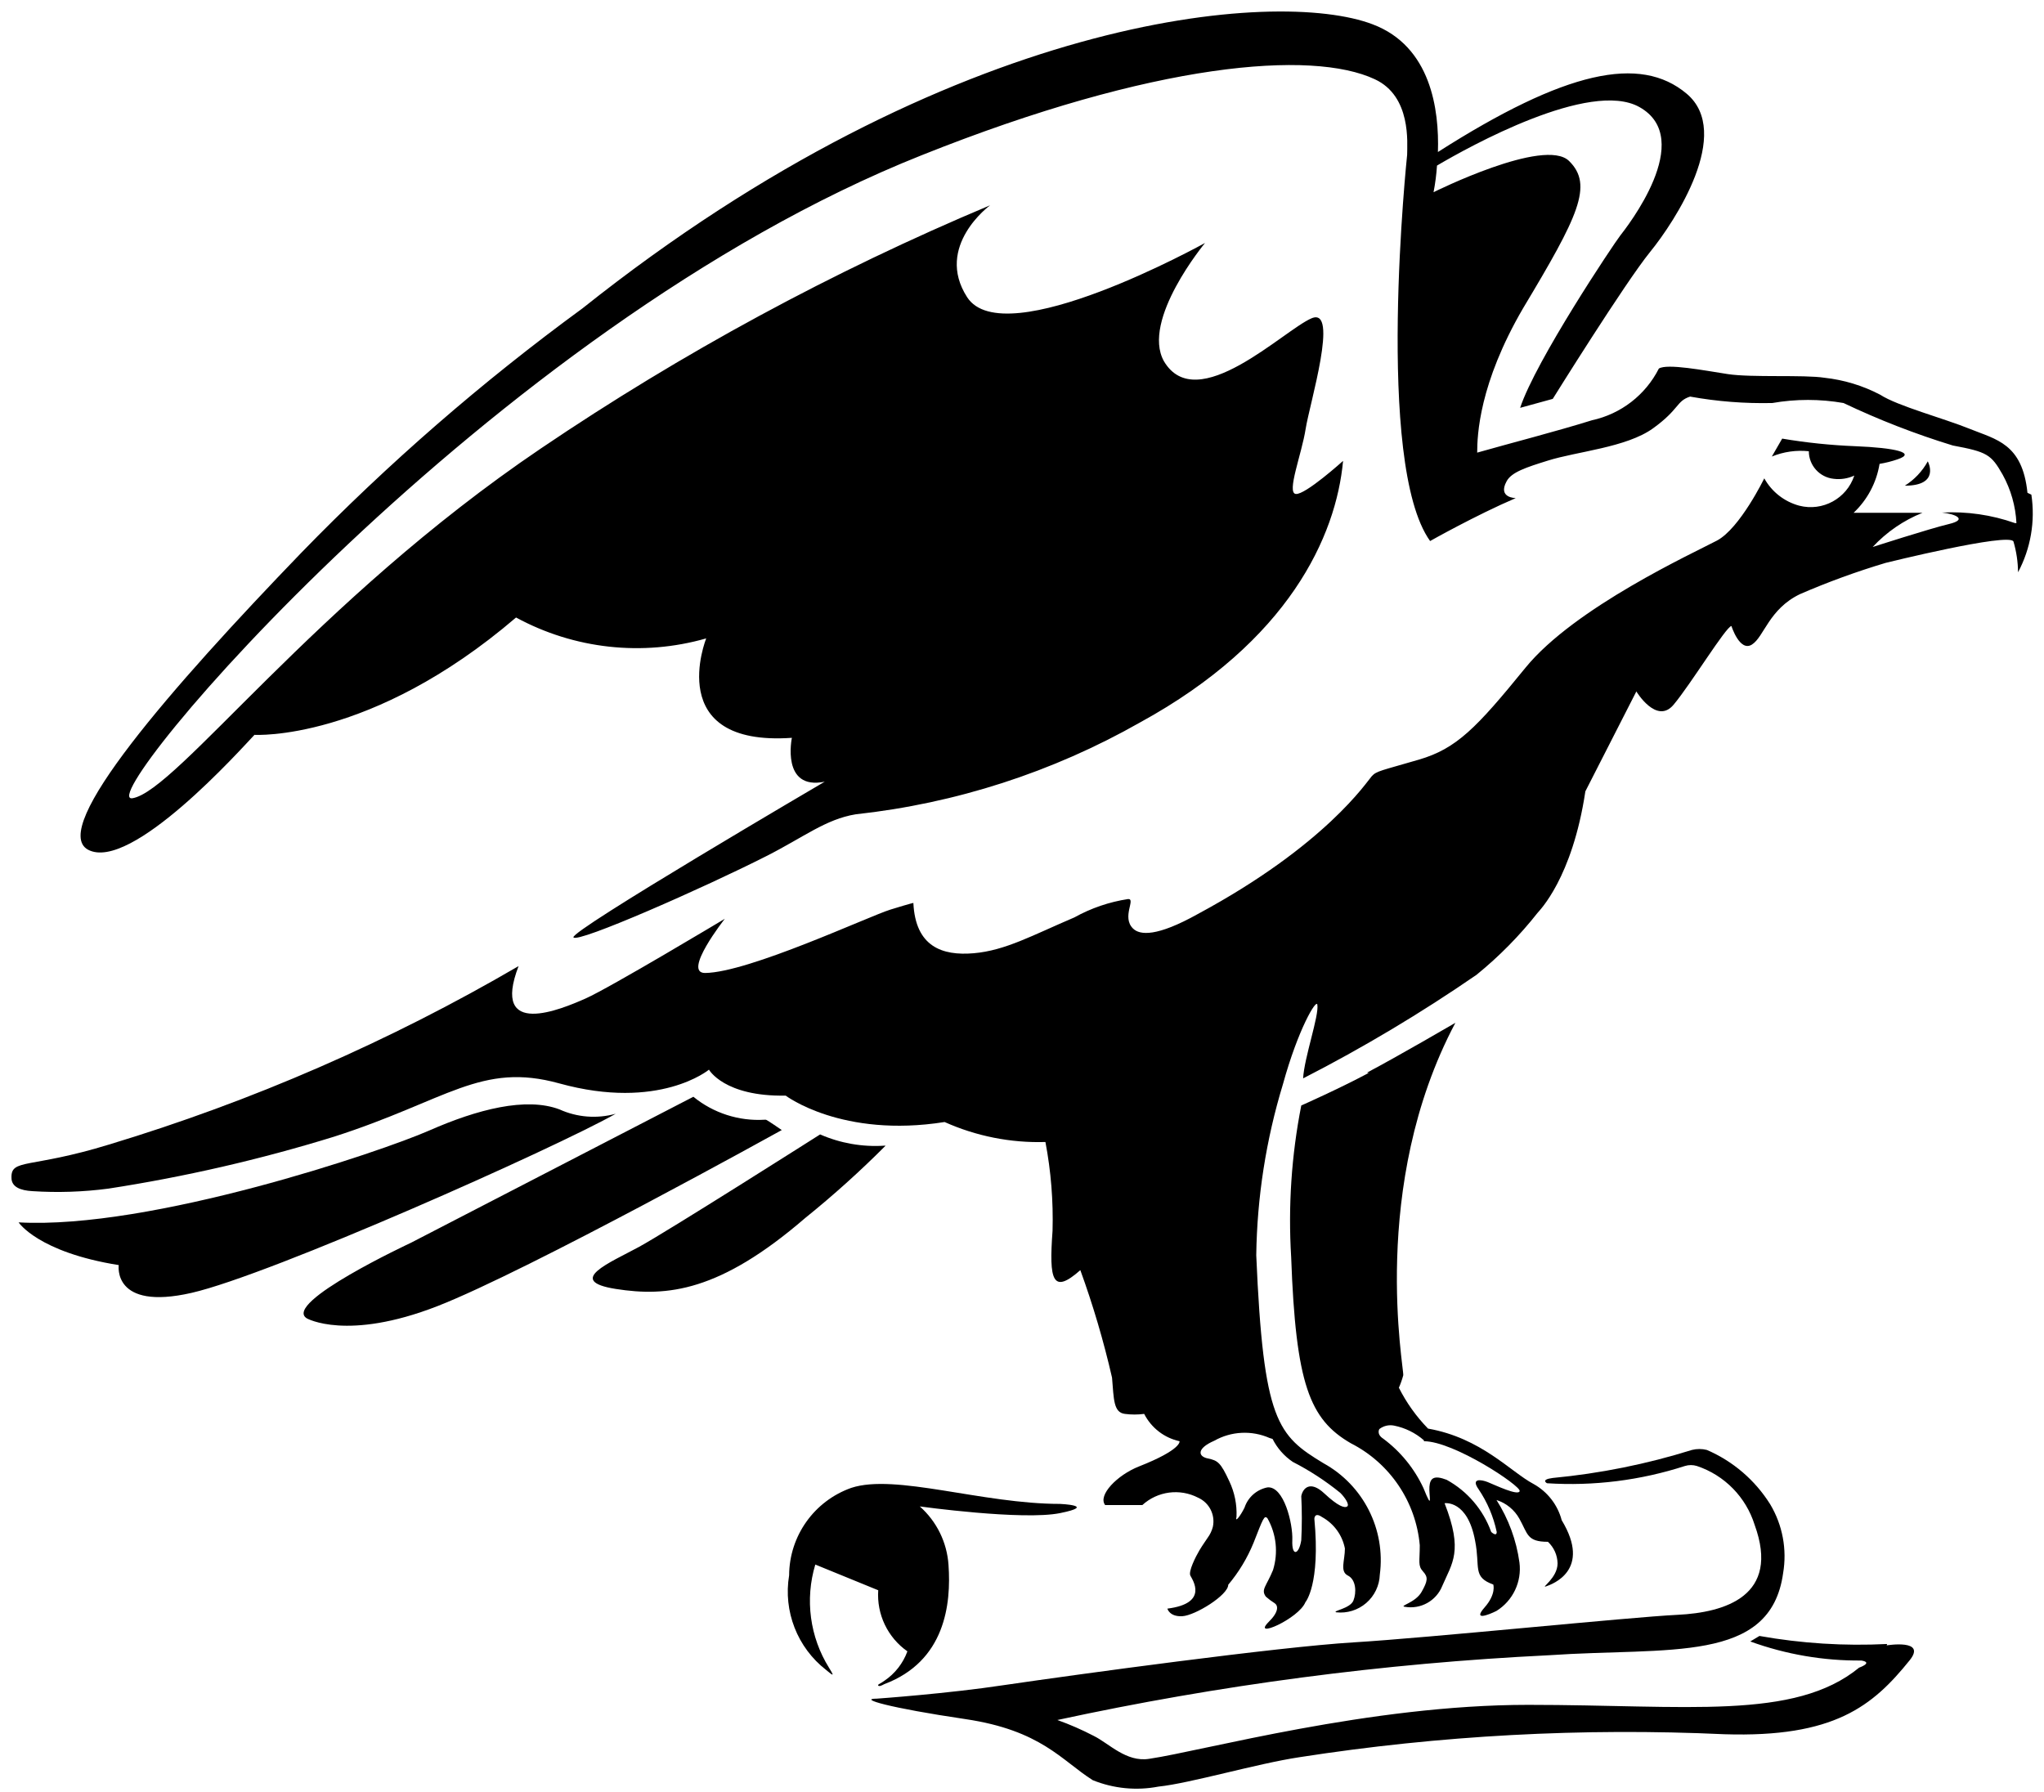
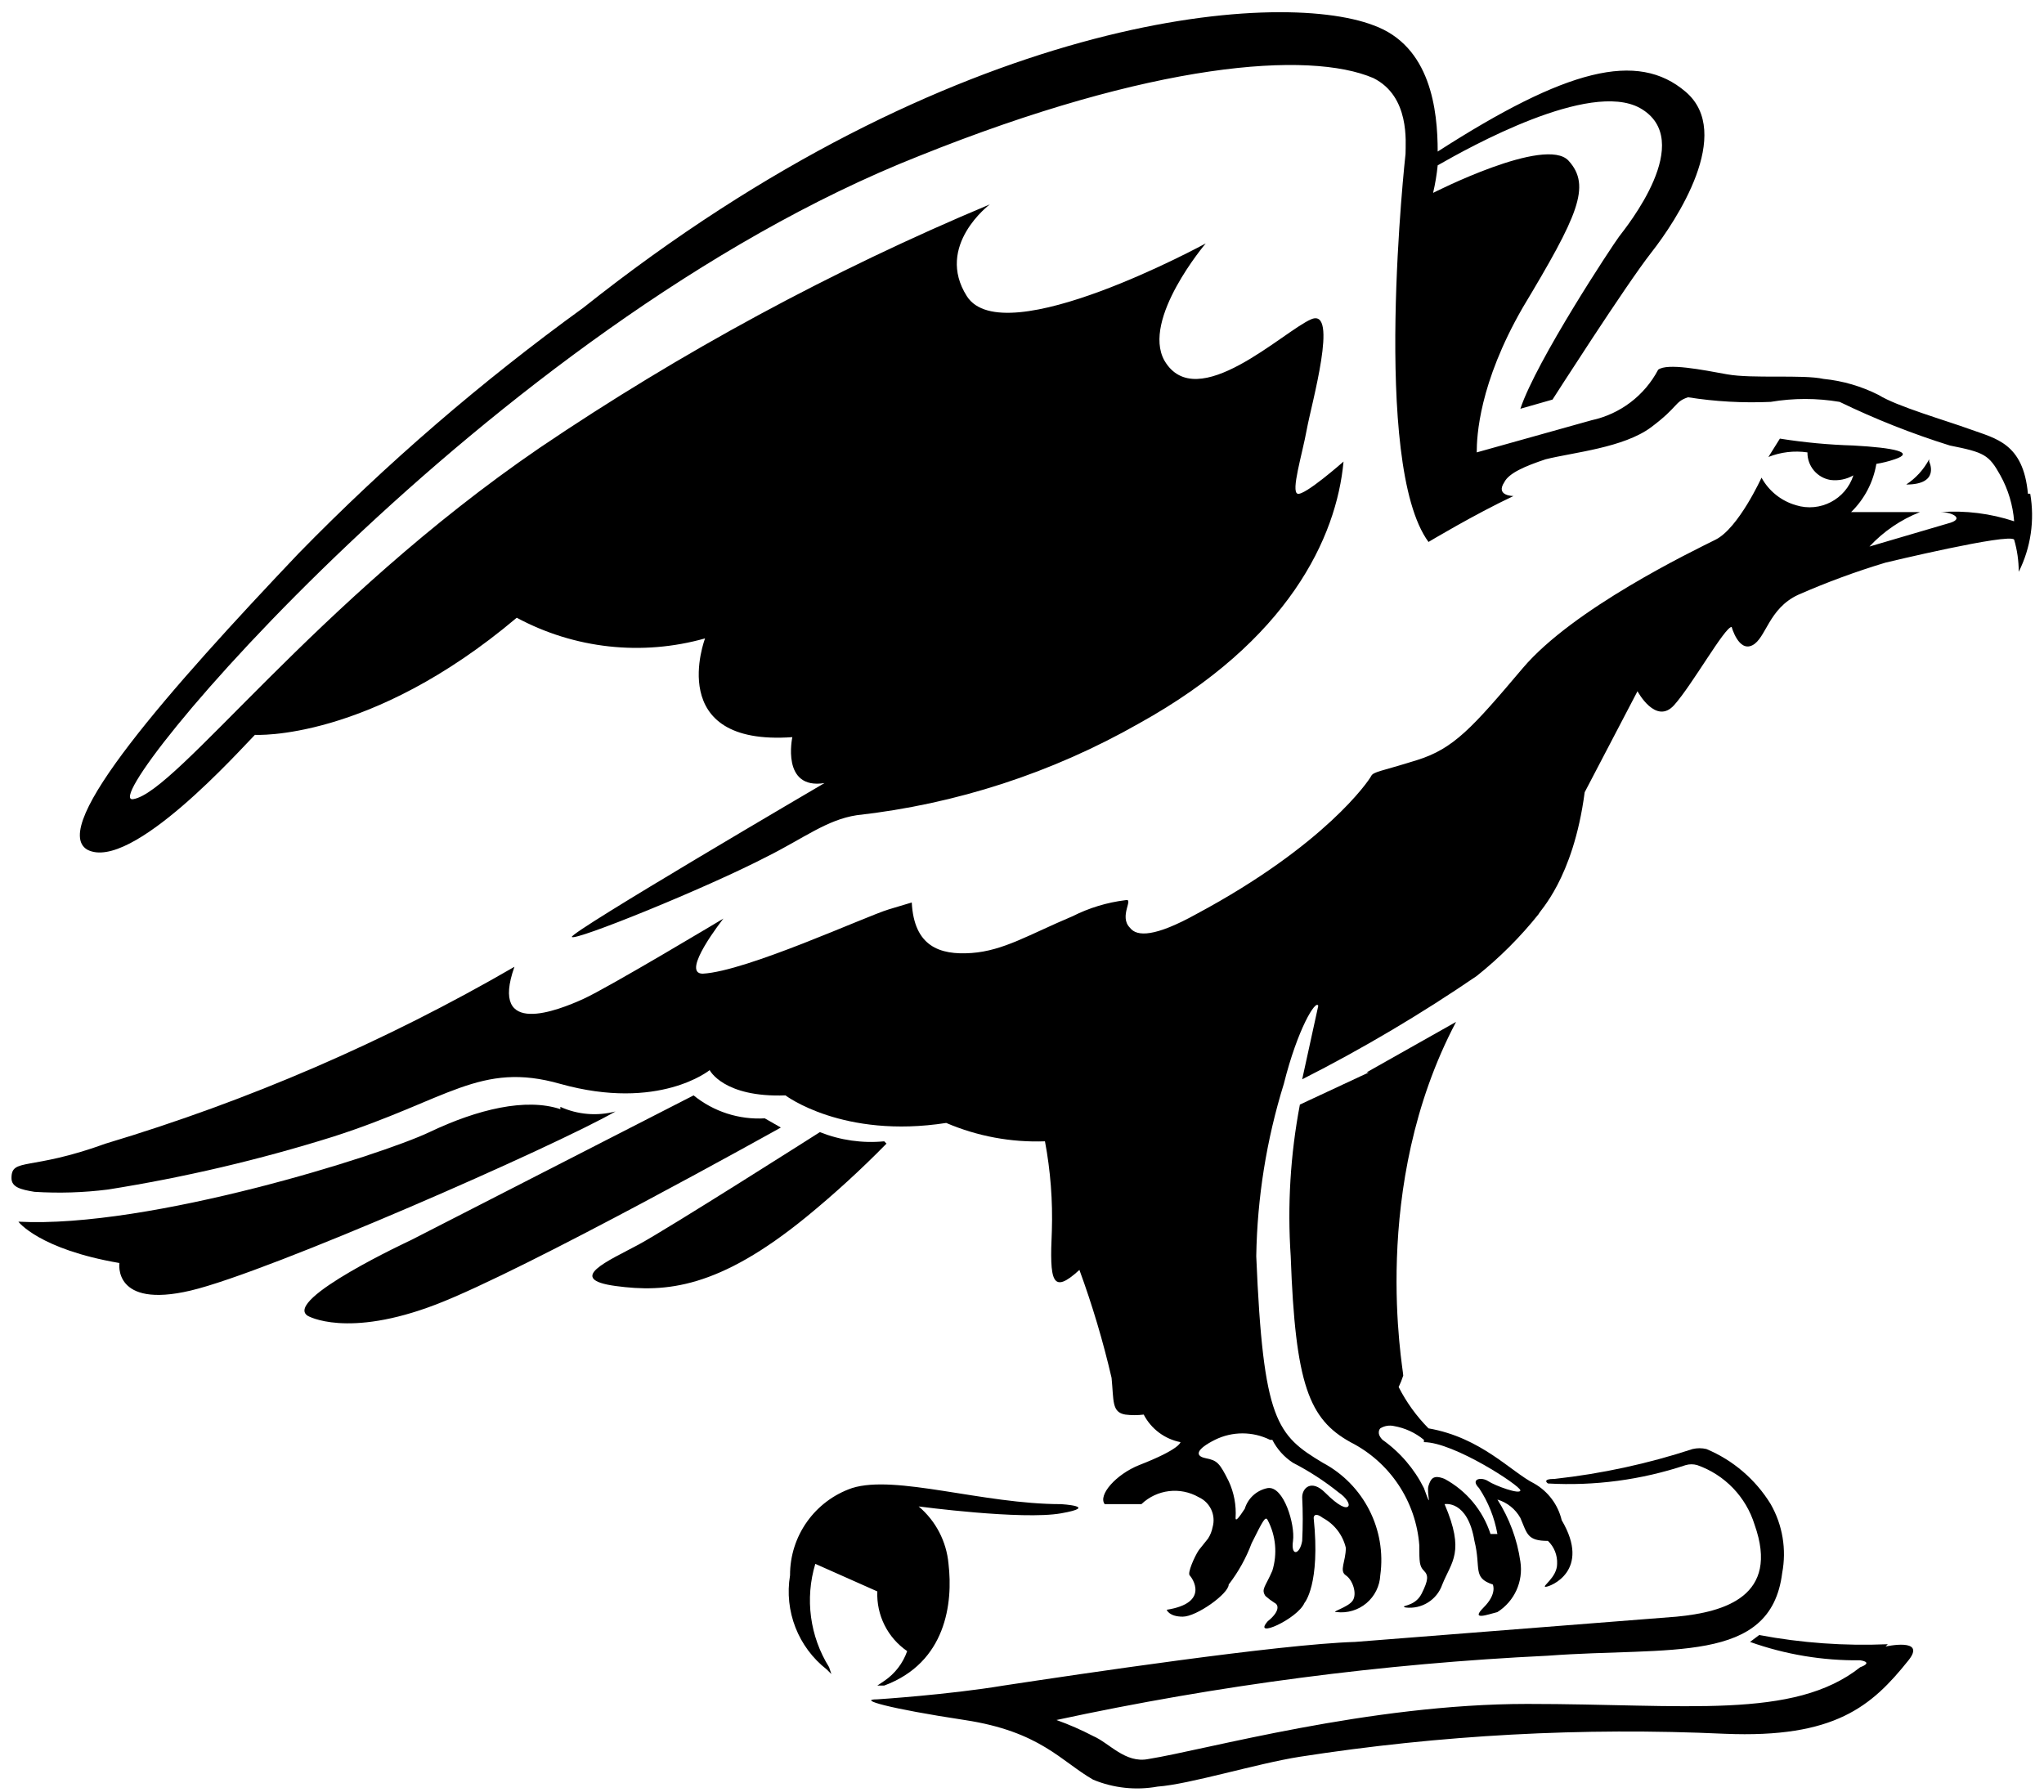
- <svg xmlns="http://www.w3.org/2000/svg" width="89" height="78">
-   <path d="M83.94 20.09a2.92 2.92 0 01-1 1.06c1.57 0 1-1.06 1-1.06" />
-   <path d="M55.41 62.66a2.64 2.64 0 00.88 1 11.81 11.81 0 012.07 1.35c.2.2.41.51.3.59s-.39 0-1-.57-.93-.23-1 .12a19 19 0 010 1.92c-.1.64-.42.73-.39 0s-.37-2.36-1.08-2.3a1.32 1.32 0 00-1 .88c-.17.35-.43.69-.35.4a3.27 3.27 0 00-.31-1.54c-.38-.82-.5-.91-.94-1s-.48-.44.28-.77a2.69 2.69 0 012.41-.12m33-41.16c-.22-2.15-1.37-2.32-2.5-2.78s-3.16-1-3.91-1.49a6.82 6.82 0 00-2.43-.74c-.9-.14-3.17 0-4.21-.16s-2.64-.47-3-.24a4.28 4.28 0 01-2.91 2.25c-1.57.49-3.56 1-5 1.41 0-.75.08-3 2-6.29 2.4-4 3.07-5.36 2-6.41s-5.9 1.36-5.9 1.36a9.43 9.43 0 00.15-1.16c1.39-.82 6.66-3.75 8.81-2.55 2.49 1.39-.56 5.25-.84 5.61s-3.67 5.43-4.35 7.49l1.42-.39s3.15-5.06 4.24-6.4 3.61-5.19 1.59-6.89-5.28-1-10.83 2.54c.06-1.84-.3-4.6-2.84-5.56C55.61-.53 41.46.6 25.36 13.43a96.27 96.27 0 00-12.23 10.63c-5.69 5.9-11 12-9.3 12.94 1.86 1 6.68-4.4 7.25-5 0 0 5.06.31 11.39-5.11a11 11 0 008.28.91s-1.9 4.72 3.73 4.33c0 0-.48 2.3 1.43 1.91 0 0-11.13 6.52-10.94 6.78s5.7-2.17 8.4-3.54c1.62-.82 2.59-1.61 3.89-1.82a32.09 32.09 0 0012.38-4c6.47-3.54 8.54-8.11 8.84-11.39 0 0-1.65 1.49-2.06 1.44s.26-1.74.43-2.83 1.47-5.33.26-4.82-5 4.29-6.43 1.87c-1-1.79 1.79-5.15 1.79-5.15s-8.75 4.86-10.36 2.36c-1.43-2.22 1-4 1-4a112.71 112.71 0 00-19.56 10.59C13.66 26.22 7.7 34.44 5.77 34.76s15.53-20.51 34.36-28c10.16-4.06 17-4.59 19.73-3.31 1.6.74 1.41 2.79 1.41 3.29 0 0-1.42 13.45 1 16.82 0 0 2-1.13 3.73-1.87 0 0-.8 0-.4-.73.21-.4.86-.61 1.79-.9 1.26-.4 3.43-.57 4.59-1.41s1-1.18 1.61-1.38a17.88 17.88 0 003.58.28 9 9 0 013.1 0 34.81 34.81 0 004.76 1.85c1.5.28 1.67.39 2.17 1.27a4.88 4.88 0 01.6 2.11h-.06a8.25 8.25 0 00-3.18-.46c.57.06 1.14.3.3.5s-3.32 1-3.32 1a6 6 0 012.17-1.49h-3a3.76 3.76 0 001.13-2.13 4.8 4.8 0 00.79-.2c.82-.28-.09-.5-1.86-.57a25 25 0 01-3.17-.33l-.45.78a3.33 3.33 0 011.61-.23 1.21 1.21 0 001.08 1.2 1.65 1.65 0 00.9-.14 2 2 0 01-2.4 1.31 2.48 2.48 0 01-1.52-1.19s-1.06 2.18-2.06 2.71-6.2 2.91-8.34 5.54-3 3.52-4.64 4-1.84.49-2.05.72-2 3-7.57 6c-1.79 1-2.53.93-2.83.63-.5-.5.14-1.3-.21-1.28a7 7 0 00-2.34.8c-1.83.78-3 1.44-4.38 1.56s-2.54-.29-2.63-2.19c0 0-.06 0-1 .29s-6.17 2.74-8.07 2.76c-1 0 .86-2.36.86-2.36s-5 3-6.06 3.47-4.14 1.77-2.92-1.41a83 83 0 01-17.83 7.77C1.3 50.9.47 50.44.5 51.29c0 .4.39.55.91.58a16.94 16.94 0 003.31-.11 68.75 68.75 0 009.82-2.26c4.93-1.58 6.4-3.27 9.82-2.32 4.35 1.2 6.51-.6 6.51-.6s.66 1.18 3.34 1.13c0 0 2.45 1.86 6.92 1.15a10 10 0 004.39.87 18 18 0 01.31 3.87c-.16 2.17 0 2.78 1.21 1.71a39.75 39.75 0 011.38 4.68c.08.94.06 1.52.56 1.58a3.19 3.19 0 00.84 0 2.27 2.27 0 001.54 1.19s.11.36-1.77 1.1c-.94.37-1.8 1.25-1.47 1.68h1.62a2.14 2.14 0 012.43-.32 1.13 1.13 0 01.64 1.27 1.4 1.4 0 01-.23.48c-.06.1-.2.28-.36.55s-.48.91-.39 1.09.82 1.21-1 1.44c0 0 .09.36.65.33s2-.92 2-1.37a6.87 6.87 0 001.1-1.82c.42-1.07.47-1.23.61-1.07a2.86 2.86 0 01.24 2.25c-.29.71-.54.85-.31 1.16a3 3 0 00.39.29c.15.11.17.38-.27.81-.76.77 1.31-.14 1.6-.86 0 0 .66-.76.39-3.63 0 0 0-.31.33-.08a2 2 0 011 1.37c0 .53-.23 1 .13 1.18s.38.74.24 1.09-.94.45-.75.51a1.71 1.71 0 001.9-1.64 4.82 4.82 0 00-2.45-4.85c-2-1.21-2.62-1.81-2.93-9.06a26.8 26.8 0 011.16-7.44c.66-2.4 1.46-3.74 1.5-3.47.08.48-.57 2.3-.62 3.21a67.92 67.92 0 007.55-4.51 17.14 17.14 0 002.66-2.7c.07-.09 1.51-1.5 2.08-5.29l2.22-4.35s.88 1.46 1.62.58 2.28-3.4 2.52-3.43c0 0 .36 1.14.89.81s.74-1.55 2.1-2.2a33.4 33.4 0 013.73-1.36s5.37-1.33 5.56-.93a4.93 4.93 0 01.2 1.34 5.46 5.46 0 00.58-3.38" />
-   <path d="M24.36 48.31c-1.46-.55-3.58 0-5.67.92s-12.14 4.32-17.88 4c0 0 .85 1.3 4.36 1.86 0 0-.29 2 3.17 1.21s15.86-6.32 18.47-7.8a3.6 3.6 0 01-2.45-.19M33.29 48.76a4.48 4.48 0 01-3.1-1l-12.3 6.36s-5.62 2.62-4.53 3.29c0 0 1.75 1 5.68-.53s15-7.67 15-7.67-.65-.45-.69-.45M38.51 49.89a6 6 0 01-2.8-.49s-6.64 4.22-7.89 4.9-3.23 1.48-1 1.83 4.52.12 8.24-3.09a43.16 43.16 0 003.5-3.15M62 62.76c1.3 0 4.22 1.94 4.17 2.17s-1.09-.27-1.39-.39-.74-.17-.4.31a5.27 5.27 0 01.79 1.86c0 .23-.24 0-.24 0a4.22 4.22 0 00-1.94-2.27c-.55-.21-.72-.08-.75.3s.17 1.13-.26.06a5.65 5.65 0 00-1.75-2.15c-.31-.2-.17-.42-.17-.42a.79.79 0 01.64-.15 2.81 2.81 0 011.3.64m-2.4-16c-1.31.7-2.94 1.42-2.94 1.42a26 26 0 00-.44 6.6c.2 5.53.8 7.07 2.6 8.11a5.53 5.53 0 013 4.44c0 .71-.09.89.14 1.14s.21.41-.06.89-1 .61-.73.65a1.48 1.48 0 001.63-.91c.43-1 .92-1.51.1-3.6 0 0 1-.16 1.33 1.64.23 1.15-.13 1.57.79 1.9 0 0 .14.41-.38 1s.16.33.52.15a2.16 2.16 0 001-2.11 6.78 6.78 0 00-1-2.72 1.74 1.74 0 011 .82c.37.66.32 1 1.24 1a1.32 1.32 0 01.42.94c0 .64-.76 1.09-.5 1s2-.7.68-2.88a2.55 2.55 0 00-1.23-1.58c-1-.53-2.27-2-4.59-2.41a7.16 7.16 0 01-1.27-1.78 3.68 3.68 0 00.19-.54c.05-.26-1.51-8.22 2.27-15.35 0 0-2.54 1.48-3.85 2.17M35.45 68.11l2.79 1.14a3 3 0 001.27 2.66 2.64 2.64 0 01-1 1.28c-.17.13-.31.16-.27.21s.15 0 .26-.06c2.66-1 2.92-3.49 2.8-5.19a3.73 3.73 0 00-1.25-2.55s4.48.62 6.11.29 0-.4 0-.4c-3.39 0-7.17-1.33-9.09-.7a4.06 4.06 0 00-2.71 3.81 4.32 4.32 0 001.61 4.12c.11.09.26.22.28.2s-.1-.21-.15-.29a5.5 5.5 0 01-.6-4.5" />
-   <path d="M82.17 71.59a24.61 24.61 0 01-5.56-.35l-.4.24a13.79 13.79 0 004.84.83c.53.09-.1.31-.1.31-2.82 2.31-7.51 1.62-14.41 1.62s-14.13 2-16.5 2.35c-1 .16-1.75-.67-2.42-1a12.68 12.68 0 00-1.58-.69 131.41 131.41 0 0121.4-2.82c5.23-.36 9.65.38 10.2-3.57a4.41 4.41 0 00-.56-3 6.09 6.09 0 00-2.76-2.37 1.32 1.32 0 00-.65 0 29.71 29.71 0 01-6.06 1.22c-.55.07-.25.23-.25.23a16.14 16.14 0 006-.75.88.88 0 01.53 0 3.94 3.94 0 012.51 2.56c1.13 3.1-1.29 3.82-3.36 3.92s-10.8 1-14.11 1.2-12 1.39-15.21 1.86c-2.43.37-5.54.59-5.54.59-.84 0 .54.4 3.85.89s4.19 1.8 5.55 2.66a5.07 5.07 0 002.86.28c1.37-.14 4.28-1 6.14-1.28a92.63 92.63 0 0118.51-1c4.77.15 6.45-1.22 8.06-3.22.76-.94-1-.65-1-.65" />
+ <svg xmlns="http://www.w3.org/2000/svg" viewBox="0 0 89 78">
+   <path d="M84 20a3 3 0 0 1-1 1.1c1.5 0 1-1 1-1" />
+   <path d="M55.4 62.7a2.6 2.6 0 0 0 .9 1 11.8 11.8 0 0 1 2 1.3c.3.2.5.5.4.6s-.4 0-1-.6-1-.2-1 .2a19 19 0 0 1 0 1.9c-.1.6-.5.7-.4 0s-.4-2.4-1.1-2.3a1.3 1.3 0 0 0-1 .9c-.2.3-.4.6-.4.4a3.3 3.3 0 0 0-.3-1.6c-.4-.8-.5-.9-1-1s-.4-.4.4-.8a2.7 2.7 0 0 1 2.4 0m33-41.2c-.2-2.2-1.4-2.4-2.5-2.8s-3.2-1-4-1.5a6.8 6.8 0 0 0-2.4-.7c-.9-.2-3.1 0-4.2-.2s-2.6-.5-3-.2a4.3 4.3 0 0 1-2.9 2.2l-5 1.4c0-.7.1-3 2-6.3 2.4-4 3-5.3 2-6.4s-5.9 1.4-5.9 1.4a9.4 9.4 0 0 0 .2-1.2c1.4-.8 6.6-3.7 8.8-2.5 2.5 1.4-.6 5.2-.9 5.6s-3.6 5.4-4.3 7.5l1.4-.4s3.2-5 4.3-6.4 3.6-5.2 1.5-7-5.2-1-10.8 2.6c0-1.8-.3-4.6-2.8-5.5C55.6-.5 41.5.6 25.4 13.4A96.3 96.3 0 0 0 13 24.1C7.4 30 2.1 36 3.8 37c1.9 1 6.7-4.4 7.3-5 0 0 5 .3 11.4-5.1a11 11 0 0 0 8.2.9s-1.8 4.7 3.8 4.3c0 0-.5 2.3 1.4 2 0 0-11.1 6.5-11 6.7s5.8-2.1 8.5-3.5c1.6-.8 2.6-1.6 3.9-1.8a32 32 0 0 0 12.3-4c6.5-3.6 8.6-8.1 8.9-11.4 0 0-1.7 1.5-2 1.4s.2-1.7.4-2.8 1.4-5.3.2-4.8-5 4.2-6.4 1.8c-1-1.8 1.8-5.1 1.8-5.1s-8.8 4.8-10.4 2.3c-1.4-2.2 1-4 1-4a112.7 112.7 0 0 0-19.6 10.6c-9.8 6.7-15.8 15-17.7 15.3S21.3 14.2 40 6.8c10.2-4.1 17-4.6 19.8-3.4 1.6.8 1.4 2.8 1.4 3.3 0 0-1.5 13.5 1 16.9 0 0 2-1.2 3.7-2 0 0-.8 0-.4-.6.2-.4.9-.7 1.8-1 1.2-.3 3.4-.5 4.6-1.4s1-1.1 1.6-1.3a17.9 17.9 0 0 0 3.6.2 9 9 0 0 1 3 0 34.8 34.8 0 0 0 4.8 1.9c1.5.3 1.7.4 2.2 1.3a4.9 4.9 0 0 1 .6 2 8.3 8.3 0 0 0-3.2-.4c.5 0 1.1.3.3.5l-3.4 1a6 6 0 0 1 2.2-1.5h-3a3.8 3.8 0 0 0 1.1-2.1 4.8 4.8 0 0 0 .8-.2c.9-.3 0-.5-1.8-.6a25 25 0 0 1-3.2-.3l-.5.8a3.3 3.3 0 0 1 1.7-.2 1.2 1.2 0 0 0 1 1.2 1.6 1.6 0 0 0 1-.2 2 2 0 0 1-2.5 1.3 2.5 2.5 0 0 1-1.5-1.2s-1 2.2-2 2.7-6.2 3-8.4 5.6-3 3.5-4.6 4-1.9.5-2 .7-2 3-7.6 6c-1.8 1-2.6 1-2.9.6-.5-.5.2-1.3-.2-1.2a7 7 0 0 0-2.3.7c-1.9.8-3 1.5-4.4 1.6s-2.5-.3-2.6-2.2l-1 .3c-1 .3-6.2 2.7-8.1 2.8-1 0 .9-2.4.9-2.4s-5 3-6.1 3.5-4.1 1.7-3-1.4a83 83 0 0 1-17.8 7.7C1.3 51 .5 50.4.5 51.3c0 .4.4.5 1 .6a17 17 0 0 0 3.2-.1 68.8 68.8 0 0 0 9.8-2.3c5-1.6 6.4-3.3 9.9-2.3 4.3 1.2 6.5-.6 6.5-.6s.6 1.2 3.3 1.1c0 0 2.5 1.9 7 1.2a10 10 0 0 0 4.3.8 18 18 0 0 1 .3 3.9c-.1 2.2 0 2.8 1.2 1.7a39.8 39.8 0 0 1 1.4 4.7c.1 1 0 1.5.6 1.6a3.2 3.2 0 0 0 .8 0 2.3 2.3 0 0 0 1.6 1.2s0 .3-1.8 1c-1 .4-1.8 1.3-1.5 1.7h1.6a2.1 2.1 0 0 1 2.5-.3 1.1 1.1 0 0 1 .6 1.3 1.4 1.4 0 0 1-.2.5l-.4.5c-.2.3-.5 1-.4 1.1s.9 1.2-1 1.5c0 0 .1.3.7.3s2-1 2-1.4a6.9 6.9 0 0 0 1-1.8c.5-1 .6-1.2.7-1a2.9 2.9 0 0 1 .2 2.2c-.3.7-.5.8-.3 1.1a3 3 0 0 0 .4.3c.2.1.2.4-.3.8-.7.8 1.3-.1 1.6-.8 0 0 .7-.8.4-3.7 0 0 0-.3.4 0a2 2 0 0 1 1 1.3c0 .6-.3 1 0 1.2s.5.8.3 1.1-1 .5-.7.5a1.7 1.7 0 0 0 1.9-1.6 4.8 4.8 0 0 0-2.5-4.9c-2-1.2-2.6-1.8-2.9-9a26.8 26.8 0 0 1 1.2-7.5c.6-2.4 1.4-3.7 1.5-3.4l-.7 3.2a68 68 0 0 0 7.6-4.5 17.1 17.1 0 0 0 2.7-2.7c0-.1 1.5-1.5 2-5.3l2.3-4.4s.8 1.5 1.6.6 2.2-3.4 2.5-3.4c0 0 .3 1.1.9.8s.7-1.6 2-2.2a33.4 33.4 0 0 1 3.8-1.4s5.4-1.3 5.6-1a5 5 0 0 1 .2 1.4 5.5 5.5 0 0 0 .5-3.4" />
+   <path d="M24.4 48.3c-1.5-.5-3.6 0-5.7 1S6.5 53.5.8 53.2c0 0 .9 1.2 4.4 1.8 0 0-.3 2 3.1 1.2s15.9-6.3 18.5-7.8a3.6 3.6 0 0 1-2.4-.2m8.9.5a4.5 4.5 0 0 1-3.1-1L17.9 54s-5.6 2.6-4.5 3.3c0 0 1.7 1 5.6-.5s15-7.7 15-7.7l-.7-.4m5.2 1a6 6 0 0 1-2.8-.4s-6.6 4.2-7.9 4.9-3.2 1.5-1 1.8 4.5.1 8.3-3a43.2 43.2 0 0 0 3.5-3.2m23.4 13c1.3 0 4.2 1.9 4.2 2.1s-1.1-.2-1.4-.4-.8-.1-.4.3a5.3 5.3 0 0 1 .8 2h-.3a4.2 4.2 0 0 0-2-2.4c-.5-.2-.6 0-.7.3s.2 1.2-.2.1a5.7 5.7 0 0 0-1.8-2.1c-.3-.3-.1-.5-.1-.5a.8.8 0 0 1 .6-.1 2.8 2.8 0 0 1 1.3.6m-2.4-16-3 1.4a26 26 0 0 0-.4 6.6c.2 5.6.8 7.1 2.6 8.1a5.5 5.5 0 0 1 3 4.5c0 .7 0 .9.2 1.1s.2.4-.1 1-1 .5-.7.6a1.5 1.5 0 0 0 1.6-1c.4-1 1-1.4.1-3.5 0 0 1-.2 1.3 1.6.3 1.2-.1 1.6.8 1.9 0 0 .2.4-.4 1s.2.3.6.2a2.2 2.2 0 0 0 1-2.2 6.8 6.8 0 0 0-1-2.7 1.7 1.7 0 0 1 1 .8c.3.7.3 1 1.2 1a1.3 1.3 0 0 1 .4 1c0 .6-.7 1-.5 1s2-.7.7-2.9a2.5 2.5 0 0 0-1.2-1.6c-1-.5-2.3-2-4.6-2.4a7.2 7.2 0 0 1-1.3-1.8 3.7 3.7 0 0 0 .2-.5c0-.3-1.5-8.2 2.3-15.4l-3.9 2.2m-24 21.4 2.7 1.2a3 3 0 0 0 1.3 2.6 2.6 2.6 0 0 1-1 1.3l-.3.2h.3c2.7-1 3-3.6 2.8-5.3a3.7 3.7 0 0 0-1.3-2.5s4.5.6 6.2.3 0-.4 0-.4c-3.4 0-7.2-1.3-9.1-.7a4 4 0 0 0-2.7 3.8 4.3 4.3 0 0 0 1.6 4.1l.2.2-.1-.3a5.5 5.5 0 0 1-.6-4.5" />
+   <path d="M82.2 71.6a24.6 24.6 0 0 1-5.6-.4l-.4.3a13.8 13.8 0 0 0 4.8.8c.6.1 0 .3 0 .3-2.9 2.3-7.6 1.6-14.5 1.6s-14 2-16.5 2.4c-1 .2-1.7-.7-2.4-1a12.7 12.7 0 0 0-1.6-.7 131.4 131.4 0 0 1 21.4-2.8c5.3-.4 9.7.4 10.2-3.6a4.4 4.4 0 0 0-.5-3 6 6 0 0 0-2.8-2.4 1.3 1.3 0 0 0-.6 0 29.7 29.7 0 0 1-6 1.3c-.6 0-.3.2-.3.2a16.1 16.1 0 0 0 6-.8.9.9 0 0 1 .5 0 4 4 0 0 1 2.5 2.6c1.1 3.1-1.3 3.8-3.4 4l-14 1.1c-3.3.1-12 1.4-15.3 1.9-2.4.4-5.5.6-5.5.6-.9 0 .5.4 3.8.9s4.2 1.8 5.6 2.6a5 5 0 0 0 2.8.3c1.4-.1 4.3-1 6.2-1.3a92.6 92.6 0 0 1 18.5-1c4.8.2 6.4-1.2 8-3.2.8-1-1-.6-1-.6" />
</svg>
